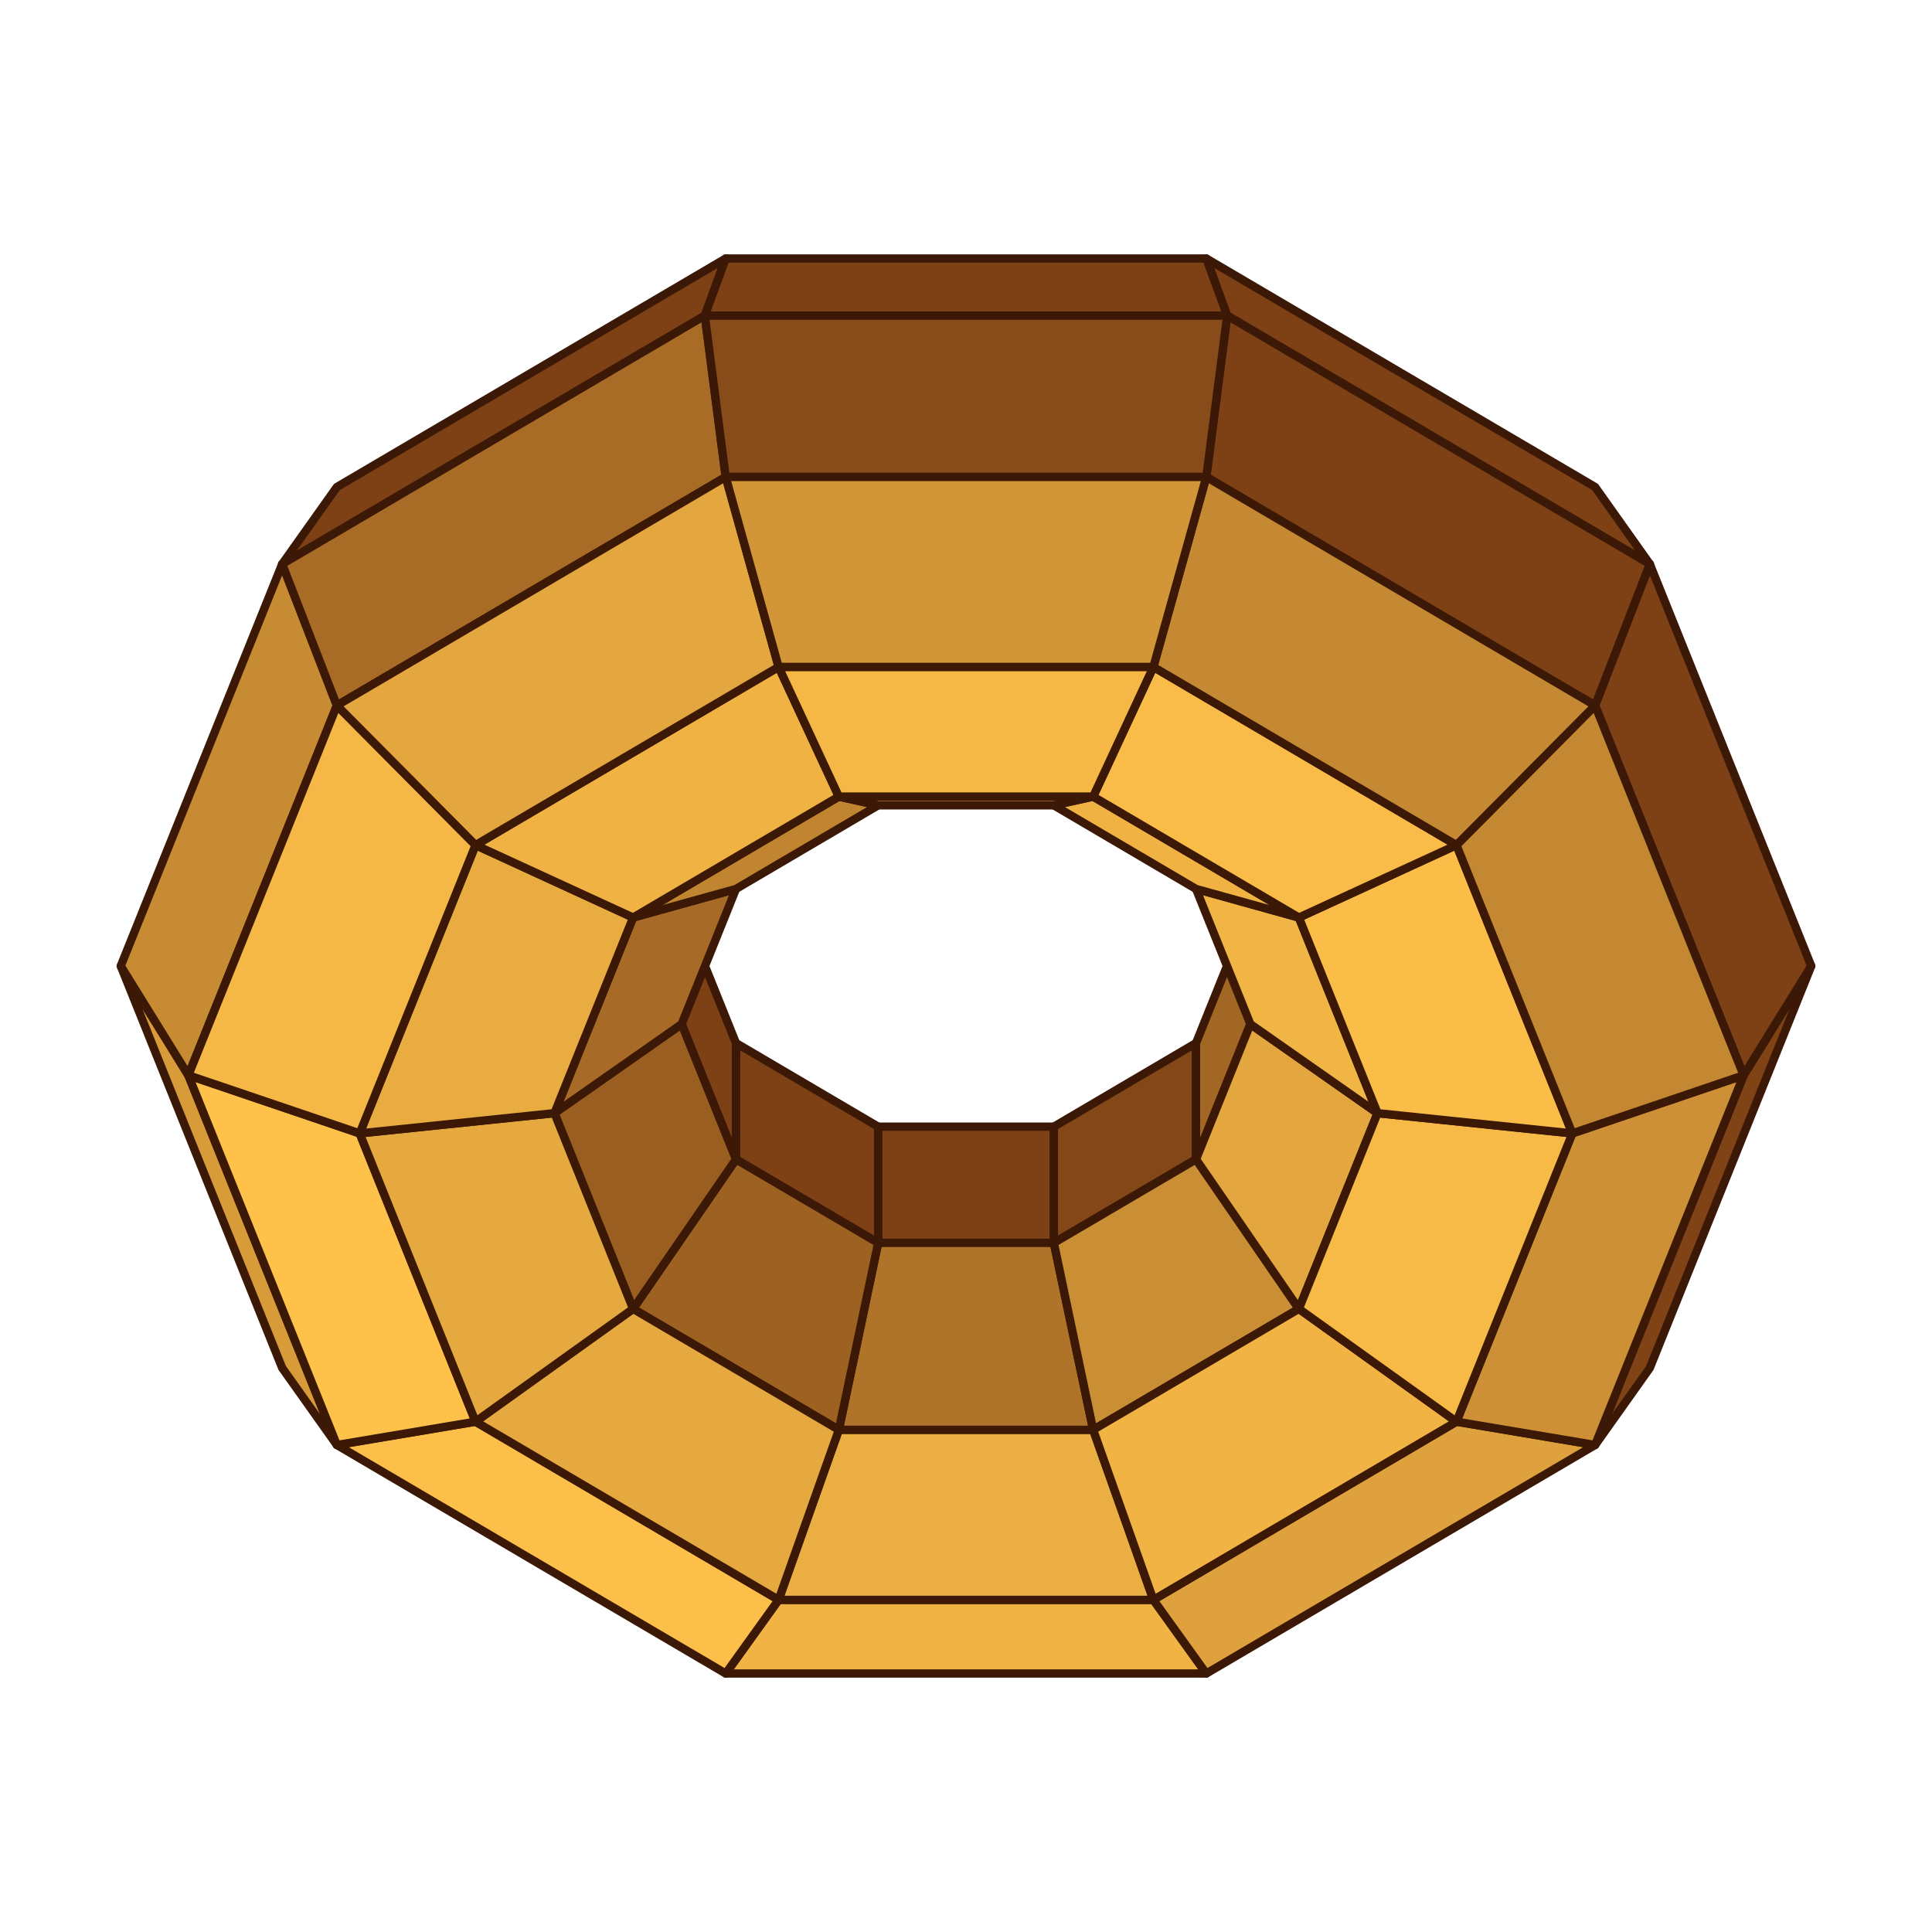
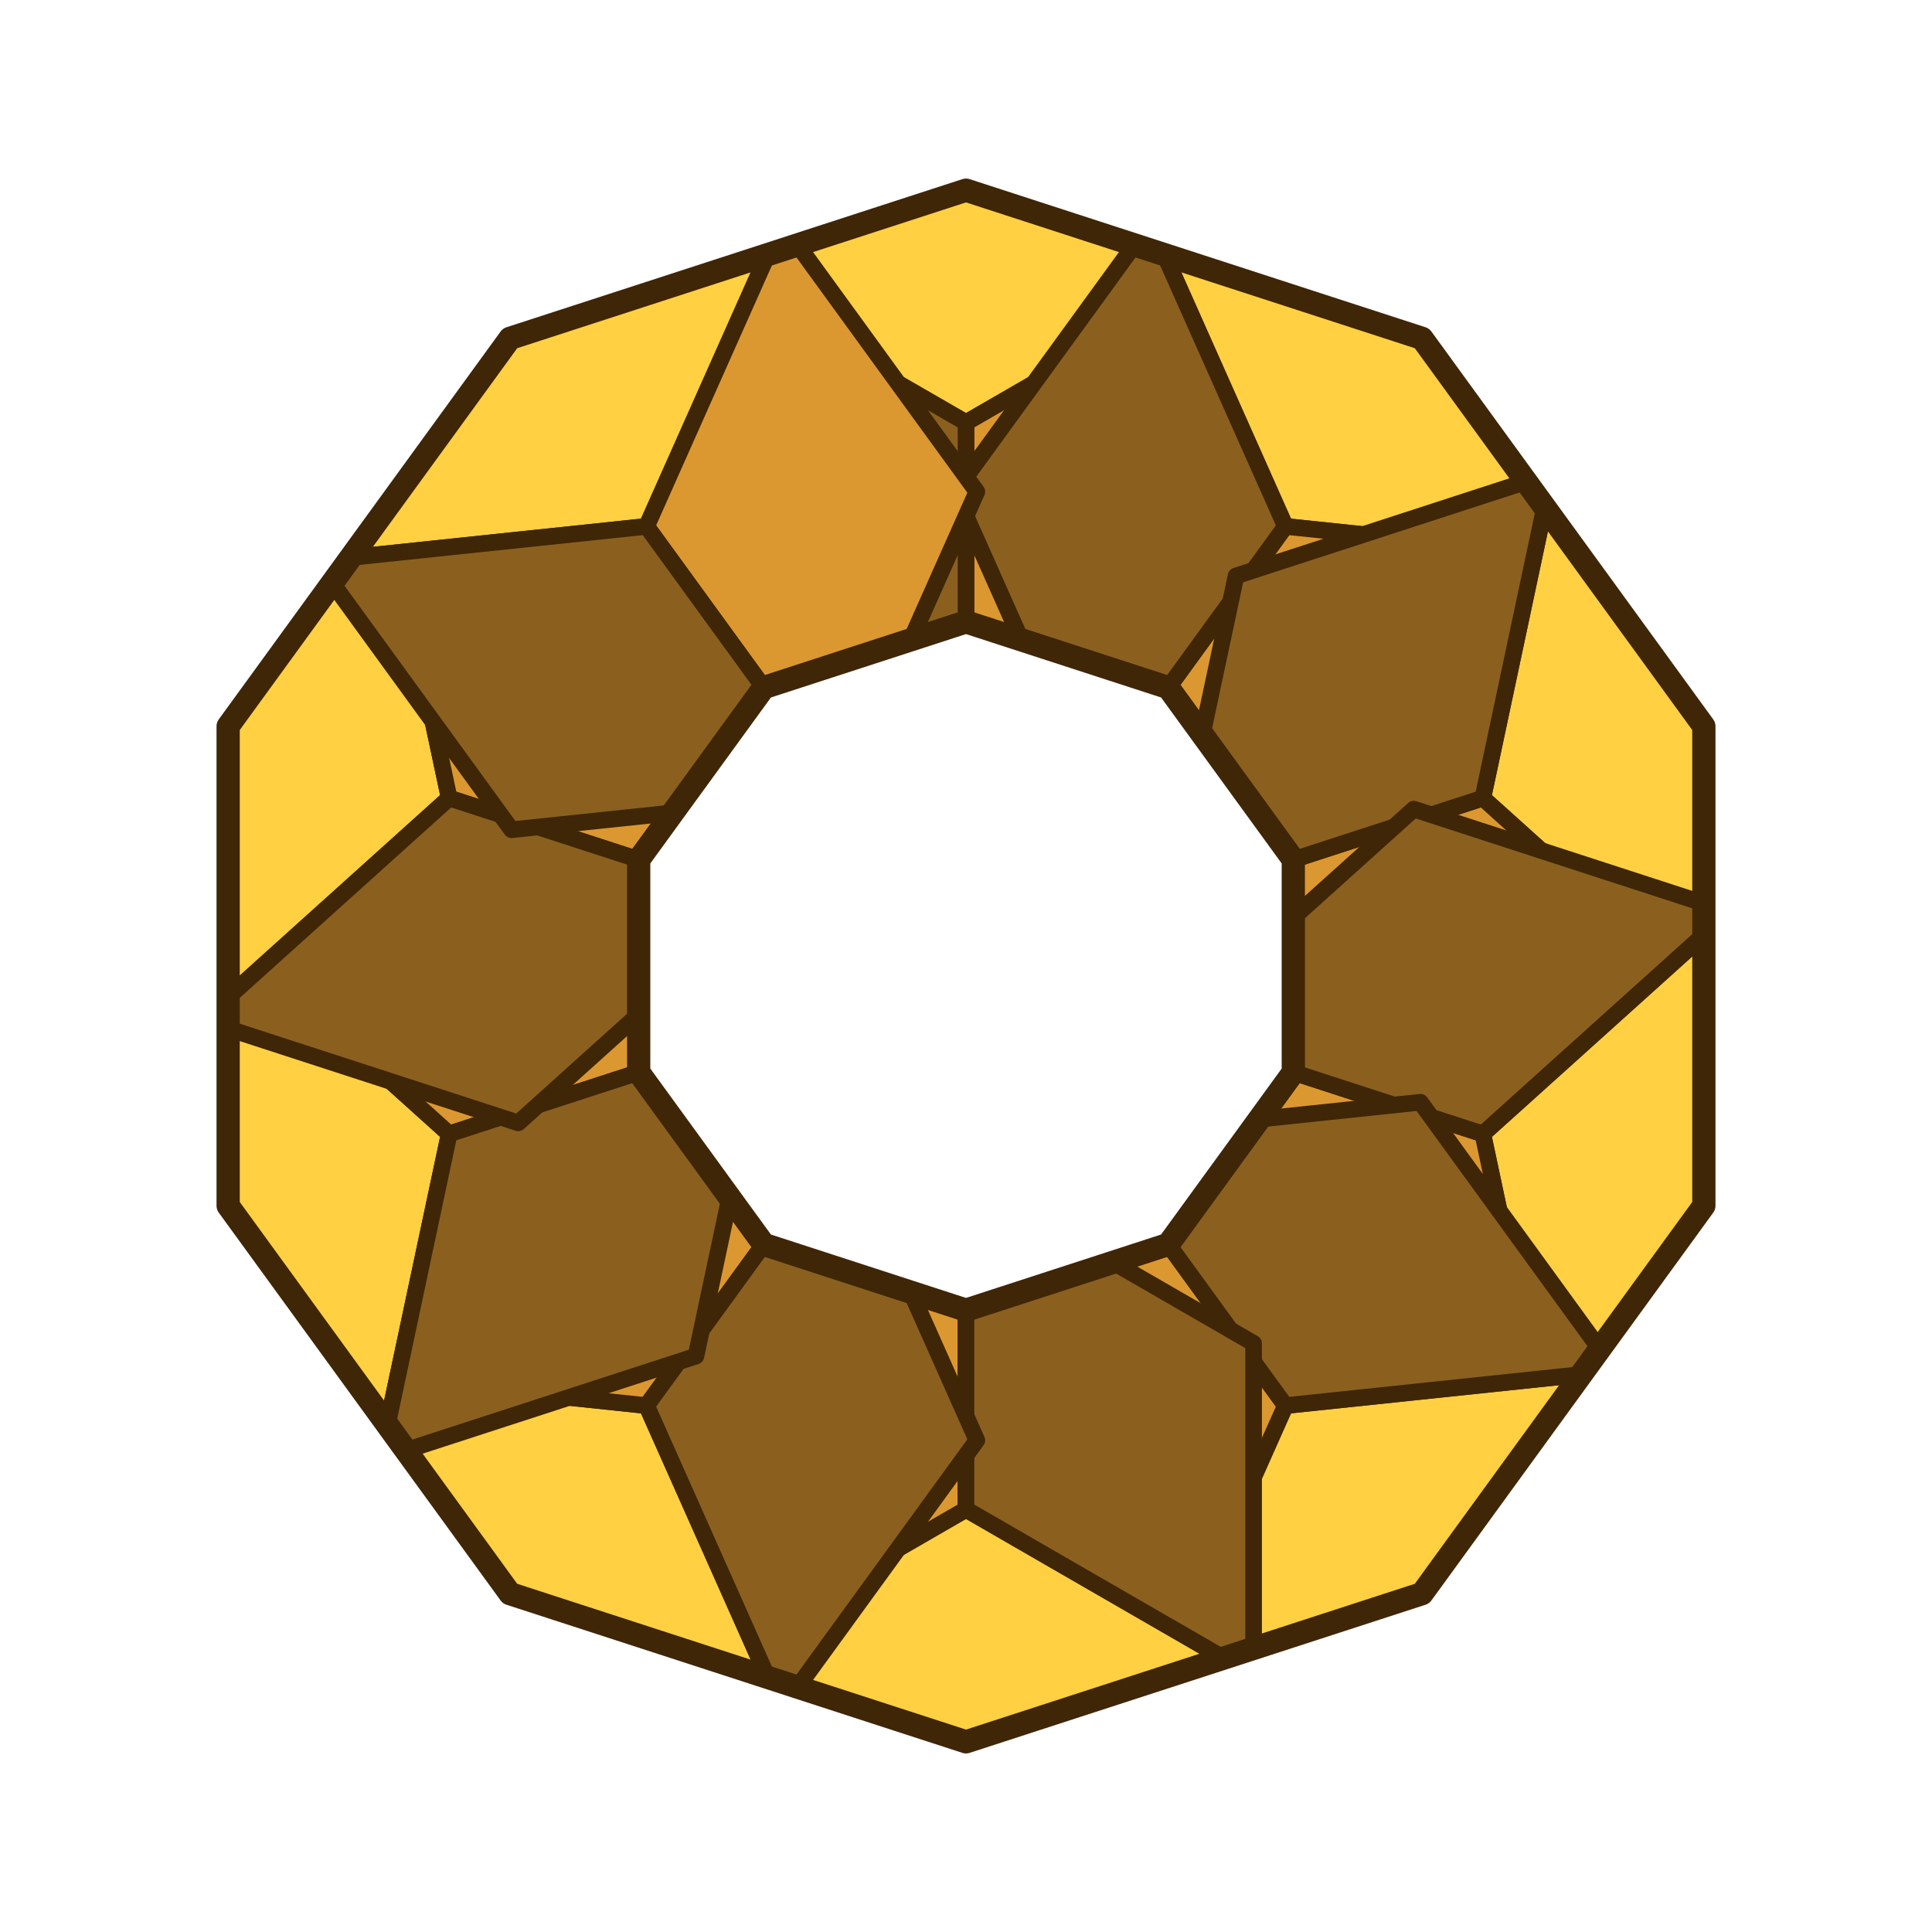
<svg xmlns="http://www.w3.org/2000/svg" viewBox="0 0 256 256" width="256" height="256">
-   <polygon points="96.16,221.75 159.84,221.75 152.83,211.99 103.17,211.99" fill="#f0b344" stroke="#3c1806" stroke-width="1.1" stroke-linejoin="round" />
-   <polygon points="116.36,164.69 139.64,164.69 139.64,149.29 116.36,149.29" fill="#7d4115" stroke="#3c1806" stroke-width="1.1" stroke-linejoin="round" />
-   <polygon points="139.64,164.69 158.48,153.62 158.48,138.21 139.64,149.29" fill="#834718" stroke="#3c1806" stroke-width="1.1" stroke-linejoin="round" />
-   <polygon points="97.52,153.62 116.36,164.69 116.36,149.29 97.52,138.21" fill="#7d4115" stroke="#3c1806" stroke-width="1.1" stroke-linejoin="round" />
-   <polygon points="159.84,221.75 211.36,191.47 192.99,188.38 152.83,211.99" fill="#dea13d" stroke="#3c1806" stroke-width="1.1" stroke-linejoin="round" />
-   <polygon points="44.64,191.47 96.16,221.75 103.17,211.99 63.01,188.38" fill="#fcbf49" stroke="#3c1806" stroke-width="1.1" stroke-linejoin="round" />
-   <polygon points="103.17,211.99 152.83,211.99 144.85,189.46 111.15,189.46" fill="#ebae42" stroke="#3c1806" stroke-width="1.1" stroke-linejoin="round" />
-   <polygon points="218.61,181.26 240.00,128.00 231.04,142.48 211.36,191.47" fill="#7f4316" stroke="#3c1806" stroke-width="1.1" stroke-linejoin="round" />
-   <polygon points="16.00,128.00 37.39,181.26 44.64,191.47 24.96,142.48" fill="#d89b3a" stroke="#3c1806" stroke-width="1.1" stroke-linejoin="round" />
-   <polygon points="111.15,189.46 144.85,189.46 139.64,164.69 116.36,164.69" fill="#af732a" stroke="#3c1806" stroke-width="1.1" stroke-linejoin="round" />
-   <polygon points="158.48,153.62 165.68,135.70 165.68,120.30 158.48,138.21" fill="#a36725" stroke="#3c1806" stroke-width="1.1" stroke-linejoin="round" />
-   <polygon points="90.32,135.70 97.52,153.62 97.52,138.21 90.32,120.30" fill="#7d4115" stroke="#3c1806" stroke-width="1.1" stroke-linejoin="round" />
-   <polygon points="144.85,189.46 172.11,173.43 158.48,153.62 139.64,164.69" fill="#ca8e35" stroke="#3c1806" stroke-width="1.1" stroke-linejoin="round" />
-   <polygon points="83.89,173.43 111.15,189.46 116.36,164.69 97.52,153.62" fill="#9d6122" stroke="#3c1806" stroke-width="1.1" stroke-linejoin="round" />
-   <polygon points="152.83,211.99 192.99,188.38 172.11,173.43 144.85,189.46" fill="#f1b444" stroke="#3c1806" stroke-width="1.1" stroke-linejoin="round" />
-   <polygon points="63.01,188.38 103.17,211.99 111.15,189.46 83.89,173.43" fill="#e6a940" stroke="#3c1806" stroke-width="1.1" stroke-linejoin="round" />
-   <polygon points="211.36,191.47 231.04,142.48 208.34,150.18 192.99,188.38" fill="#cd9036" stroke="#3c1806" stroke-width="1.1" stroke-linejoin="round" />
-   <polygon points="24.96,142.48 44.64,191.47 63.01,188.38 47.66,150.18" fill="#fec14a" stroke="#3c1806" stroke-width="1.1" stroke-linejoin="round" />
-   <polygon points="172.11,173.43 182.53,147.50 165.68,135.70 158.48,153.62" fill="#e4a73f" stroke="#3c1806" stroke-width="1.1" stroke-linejoin="round" />
-   <polygon points="73.47,147.50 83.89,173.43 97.52,153.62 90.32,135.70" fill="#9a5e21" stroke="#3c1806" stroke-width="1.1" stroke-linejoin="round" />
-   <polygon points="192.99,188.38 208.34,150.18 182.53,147.50 172.11,173.43" fill="#f7ba47" stroke="#3c1806" stroke-width="1.1" stroke-linejoin="round" />
-   <polygon points="47.66,150.18 63.01,188.38 83.89,173.43 73.47,147.50" fill="#e6a940" stroke="#3c1806" stroke-width="1.1" stroke-linejoin="round" />
-   <polygon points="182.53,147.50 172.11,121.58 158.48,117.79 165.68,135.70" fill="#f1b545" stroke="#3c1806" stroke-width="1.1" stroke-linejoin="round" />
-   <polygon points="83.89,121.58 73.47,147.50 90.32,135.70 97.52,117.79" fill="#a86b27" stroke="#3c1806" stroke-width="1.1" stroke-linejoin="round" />
-   <polygon points="240.00,128.00 218.61,74.74 211.36,93.48 231.04,142.48" fill="#7d4115" stroke="#3c1806" stroke-width="1.1" stroke-linejoin="round" />
-   <polygon points="37.39,74.74 16.00,128.00 24.96,142.48 44.64,93.48" fill="#c78b33" stroke="#3c1806" stroke-width="1.1" stroke-linejoin="round" />
-   <polygon points="211.36,64.53 159.84,34.25 162.61,41.82 218.61,74.74" fill="#7d4115" stroke="#3c1806" stroke-width="1.1" stroke-linejoin="round" />
-   <polygon points="96.16,34.25 44.64,64.53 37.39,74.74 93.39,41.82" fill="#7d4115" stroke="#3c1806" stroke-width="1.1" stroke-linejoin="round" />
-   <polygon points="172.11,121.58 144.85,105.55 139.64,106.71 158.48,117.79" fill="#efb243" stroke="#3c1806" stroke-width="1.1" stroke-linejoin="round" />
-   <polygon points="111.15,105.55 83.89,121.58 97.52,117.79 116.36,106.71" fill="#c18531" stroke="#3c1806" stroke-width="1.1" stroke-linejoin="round" />
-   <polygon points="208.34,150.18 192.99,111.98 172.11,121.58 182.53,147.50" fill="#fabd48" stroke="#3c1806" stroke-width="1.1" stroke-linejoin="round" />
-   <polygon points="63.01,111.98 47.66,150.18 73.47,147.50 83.89,121.58" fill="#e9ac41" stroke="#3c1806" stroke-width="1.1" stroke-linejoin="round" />
-   <polygon points="231.04,142.48 211.36,93.48 192.99,111.98 208.34,150.18" fill="#c48732" stroke="#3c1806" stroke-width="1.1" stroke-linejoin="round" />
-   <polygon points="44.64,93.48 24.96,142.48 47.66,150.18 63.01,111.98" fill="#f5b846" stroke="#3c1806" stroke-width="1.1" stroke-linejoin="round" />
-   <polygon points="144.85,105.55 111.15,105.55 116.36,106.71 139.64,106.71" fill="#dc9f3c" stroke="#3c1806" stroke-width="1.1" stroke-linejoin="round" />
-   <polygon points="159.84,34.25 96.16,34.25 93.39,41.82 162.61,41.82" fill="#7d4115" stroke="#3c1806" stroke-width="1.1" stroke-linejoin="round" />
-   <polygon points="218.61,74.74 162.61,41.82 159.84,63.20 211.36,93.48" fill="#7d4115" stroke="#3c1806" stroke-width="1.1" stroke-linejoin="round" />
-   <polygon points="93.39,41.82 37.39,74.74 44.64,93.48 96.16,63.20" fill="#a96c27" stroke="#3c1806" stroke-width="1.1" stroke-linejoin="round" />
-   <polygon points="192.99,111.98 152.83,88.37 144.85,105.55 172.11,121.58" fill="#f9bc48" stroke="#3c1806" stroke-width="1.1" stroke-linejoin="round" />
-   <polygon points="103.17,88.37 63.01,111.98 83.89,121.58 111.15,105.55" fill="#efb243" stroke="#3c1806" stroke-width="1.1" stroke-linejoin="round" />
-   <polygon points="152.83,88.37 103.17,88.37 111.15,105.55 144.85,105.55" fill="#f5b846" stroke="#3c1806" stroke-width="1.1" stroke-linejoin="round" />
-   <polygon points="211.36,93.48 159.84,63.20 152.83,88.37 192.99,111.98" fill="#c68933" stroke="#3c1806" stroke-width="1.1" stroke-linejoin="round" />
-   <polygon points="96.16,63.20 44.64,93.48 63.01,111.98 103.17,88.37" fill="#e4a73f" stroke="#3c1806" stroke-width="1.1" stroke-linejoin="round" />
-   <polygon points="162.61,41.82 93.39,41.82 96.16,63.20 159.84,63.20" fill="#884c1a" stroke="#3c1806" stroke-width="1.1" stroke-linejoin="round" />
-   <polygon points="159.84,63.20 96.16,63.20 103.17,88.37 152.83,88.37" fill="#d29538" stroke="#3c1806" stroke-width="1.1" stroke-linejoin="round" />
+   <defs>
+     <clipPath id="ring">
+       <path d="M128.00,25.20 L188.42,44.83 L225.77,96.23 L225.77,159.77 L188.42,211.17 L128.00,230.80 L67.58,211.17 L30.23,159.77 L30.23,96.23 L67.58,44.83Z M101.20,91.11 L84.63,113.91 L84.63,142.09 L101.20,164.89 L128.00,173.60 L154.80,164.89 L171.37,142.09 L171.37,113.91 L154.80,91.11 L128.00,82.40Z" fill-rule="evenodd" />
+     </clipPath>
+   </defs>
+   <path d="M128.00,25.20 L188.42,44.83 L225.77,96.23 L225.77,159.77 L188.42,211.17 L128.00,230.80 L67.58,211.17 L30.23,159.77 L30.23,96.23 L67.58,44.83Z M101.20,91.11 L84.63,113.91 L84.63,142.09 L101.20,164.89 L128.00,173.60 L154.80,164.89 L171.37,142.09 L171.37,113.91 L154.80,91.11 L128.00,82.40Z" fill-rule="evenodd" fill="#dc9830" />
+   <g clip-path="url(#ring)">
+     <polygon points="128.00,12.00 166.11,34.00 128.00,56.00 89.89,34.00" fill="#ffd042" stroke="#3f2607" stroke-width="2.20" stroke-linejoin="round" />
+     <polygon points="166.11,34.00 166.11,78.00 128.00,100.00 128.00,56.00" fill="#dc9830" stroke="#3f2607" stroke-width="2.20" stroke-linejoin="round" />
+     <polygon points="89.89,34.00 128.00,56.00 128.00,100.00 89.89,78.00" fill="#8b601f" stroke="#3f2607" stroke-width="2.20" stroke-linejoin="round" />
+     <polygon points="196.18,34.15 214.08,74.35 170.32,69.75 152.42,29.55" fill="#ffd042" stroke="#3f2607" stroke-width="2.20" stroke-linejoin="round" />
+     <polygon points="214.08,74.35 188.22,109.95 144.46,105.35 170.32,69.75" fill="#dc9830" stroke="#3f2607" stroke-width="2.20" stroke-linejoin="round" />
+     <polygon points="152.42,29.55 170.32,69.75 144.46,105.35 126.56,65.15" fill="#8b601f" stroke="#3f2607" stroke-width="2.20" stroke-linejoin="round" />
+     <polygon points="238.32,92.15 229.17,135.19 196.48,105.75 205.62,62.71" fill="#ffd042" stroke="#3f2607" stroke-width="2.20" stroke-linejoin="round" />
+     <polygon points="229.17,135.19 187.33,148.79 154.63,119.35 196.48,105.75" fill="#dc9830" stroke="#3f2607" stroke-width="2.20" stroke-linejoin="round" />
+     <polygon points="205.62,62.71 196.48,105.75 154.63,119.35 163.78,76.31" fill="#8b601f" stroke="#3f2607" stroke-width="2.20" stroke-linejoin="round" />
+     <polygon points="238.32,163.85 205.62,193.29 196.48,150.25 229.17,120.81" fill="#ffd042" stroke="#3f2607" stroke-width="2.20" stroke-linejoin="round" />
+     <polygon points="205.62,193.29 163.78,179.69 154.63,136.65 196.48,150.25" fill="#dc9830" stroke="#3f2607" stroke-width="2.20" stroke-linejoin="round" />
+     <polygon points="229.17,120.81 196.48,150.25 154.63,136.65 187.33,107.21" fill="#8b601f" stroke="#3f2607" stroke-width="2.20" stroke-linejoin="round" />
+     <polygon points="196.18,221.85 152.42,226.45 170.32,186.25 214.08,181.65" fill="#ffd042" stroke="#3f2607" stroke-width="2.20" stroke-linejoin="round" />
+     <polygon points="152.42,226.45 126.56,190.85 144.46,150.65 170.32,186.25" fill="#dc9830" stroke="#3f2607" stroke-width="2.20" stroke-linejoin="round" />
+     <polygon points="214.08,181.65 170.32,186.25 144.46,150.65 188.22,146.05" fill="#8b601f" stroke="#3f2607" stroke-width="2.20" stroke-linejoin="round" />
+     <polygon points="128.00,244.00 89.89,222.00 128.00,200.00 166.11,222.00" fill="#ffd042" stroke="#3f2607" stroke-width="2.20" stroke-linejoin="round" />
+     <polygon points="89.89,222.00 89.89,178.00 128.00,156.00 128.00,200.00" fill="#dc9830" stroke="#3f2607" stroke-width="2.20" stroke-linejoin="round" />
+     <polygon points="166.11,222.00 128.00,200.00 128.00,156.00 166.11,178.00" fill="#8b601f" stroke="#3f2607" stroke-width="2.20" stroke-linejoin="round" />
+     <polygon points="59.82,221.85 41.92,181.65 85.68,186.25 103.58,226.45" fill="#ffd042" stroke="#3f2607" stroke-width="2.20" stroke-linejoin="round" />
+     <polygon points="41.92,181.65 67.78,146.05 111.54,150.65 85.68,186.25" fill="#dc9830" stroke="#3f2607" stroke-width="2.20" stroke-linejoin="round" />
+     <polygon points="103.58,226.45 85.68,186.25 111.54,150.65 129.44,190.85" fill="#8b601f" stroke="#3f2607" stroke-width="2.20" stroke-linejoin="round" />
+     <polygon points="17.68,163.85 26.83,120.81 59.52,150.25 50.38,193.29" fill="#ffd042" stroke="#3f2607" stroke-width="2.20" stroke-linejoin="round" />
+     <polygon points="26.83,120.81 68.67,107.21 101.37,136.65 59.52,150.25" fill="#dc9830" stroke="#3f2607" stroke-width="2.20" stroke-linejoin="round" />
+     <polygon points="50.38,193.29 59.52,150.25 101.37,136.65 92.22,179.69" fill="#8b601f" stroke="#3f2607" stroke-width="2.20" stroke-linejoin="round" />
+     <polygon points="17.68,92.15 50.38,62.71 59.52,105.75 26.83,135.19" fill="#ffd042" stroke="#3f2607" stroke-width="2.20" stroke-linejoin="round" />
+     <polygon points="50.38,62.71 92.22,76.31 101.37,119.35 59.52,105.75" fill="#dc9830" stroke="#3f2607" stroke-width="2.20" stroke-linejoin="round" />
+     <polygon points="26.83,135.19 59.52,105.75 101.37,119.35 68.67,148.79" fill="#8b601f" stroke="#3f2607" stroke-width="2.20" stroke-linejoin="round" />
+     <polygon points="59.82,34.15 103.58,29.55 85.68,69.75 41.92,74.35" fill="#ffd042" stroke="#3f2607" stroke-width="2.20" stroke-linejoin="round" />
+     <polygon points="103.58,29.55 129.44,65.15 111.54,105.35 85.68,69.75" fill="#dc9830" stroke="#3f2607" stroke-width="2.20" stroke-linejoin="round" />
+     <polygon points="41.92,74.35 85.68,69.75 111.54,105.35 67.78,109.95" fill="#8b601f" stroke="#3f2607" stroke-width="2.20" stroke-linejoin="round" />
+   </g>
+   <path d="M128.00,25.20 L188.42,44.83 L225.77,96.23 L225.77,159.77 L188.42,211.17 L128.00,230.80 L67.58,211.17 L30.23,159.77 L30.23,96.23 L67.58,44.83Z M101.20,91.11 L84.63,113.91 L84.63,142.09 L101.20,164.89 L128.00,173.60 L154.80,164.89 L171.37,142.09 L171.37,113.91 L154.80,91.11 L128.00,82.40Z" fill-rule="evenodd" fill="none" stroke="#3f2607" stroke-width="3.08" stroke-linejoin="round" />
</svg>
